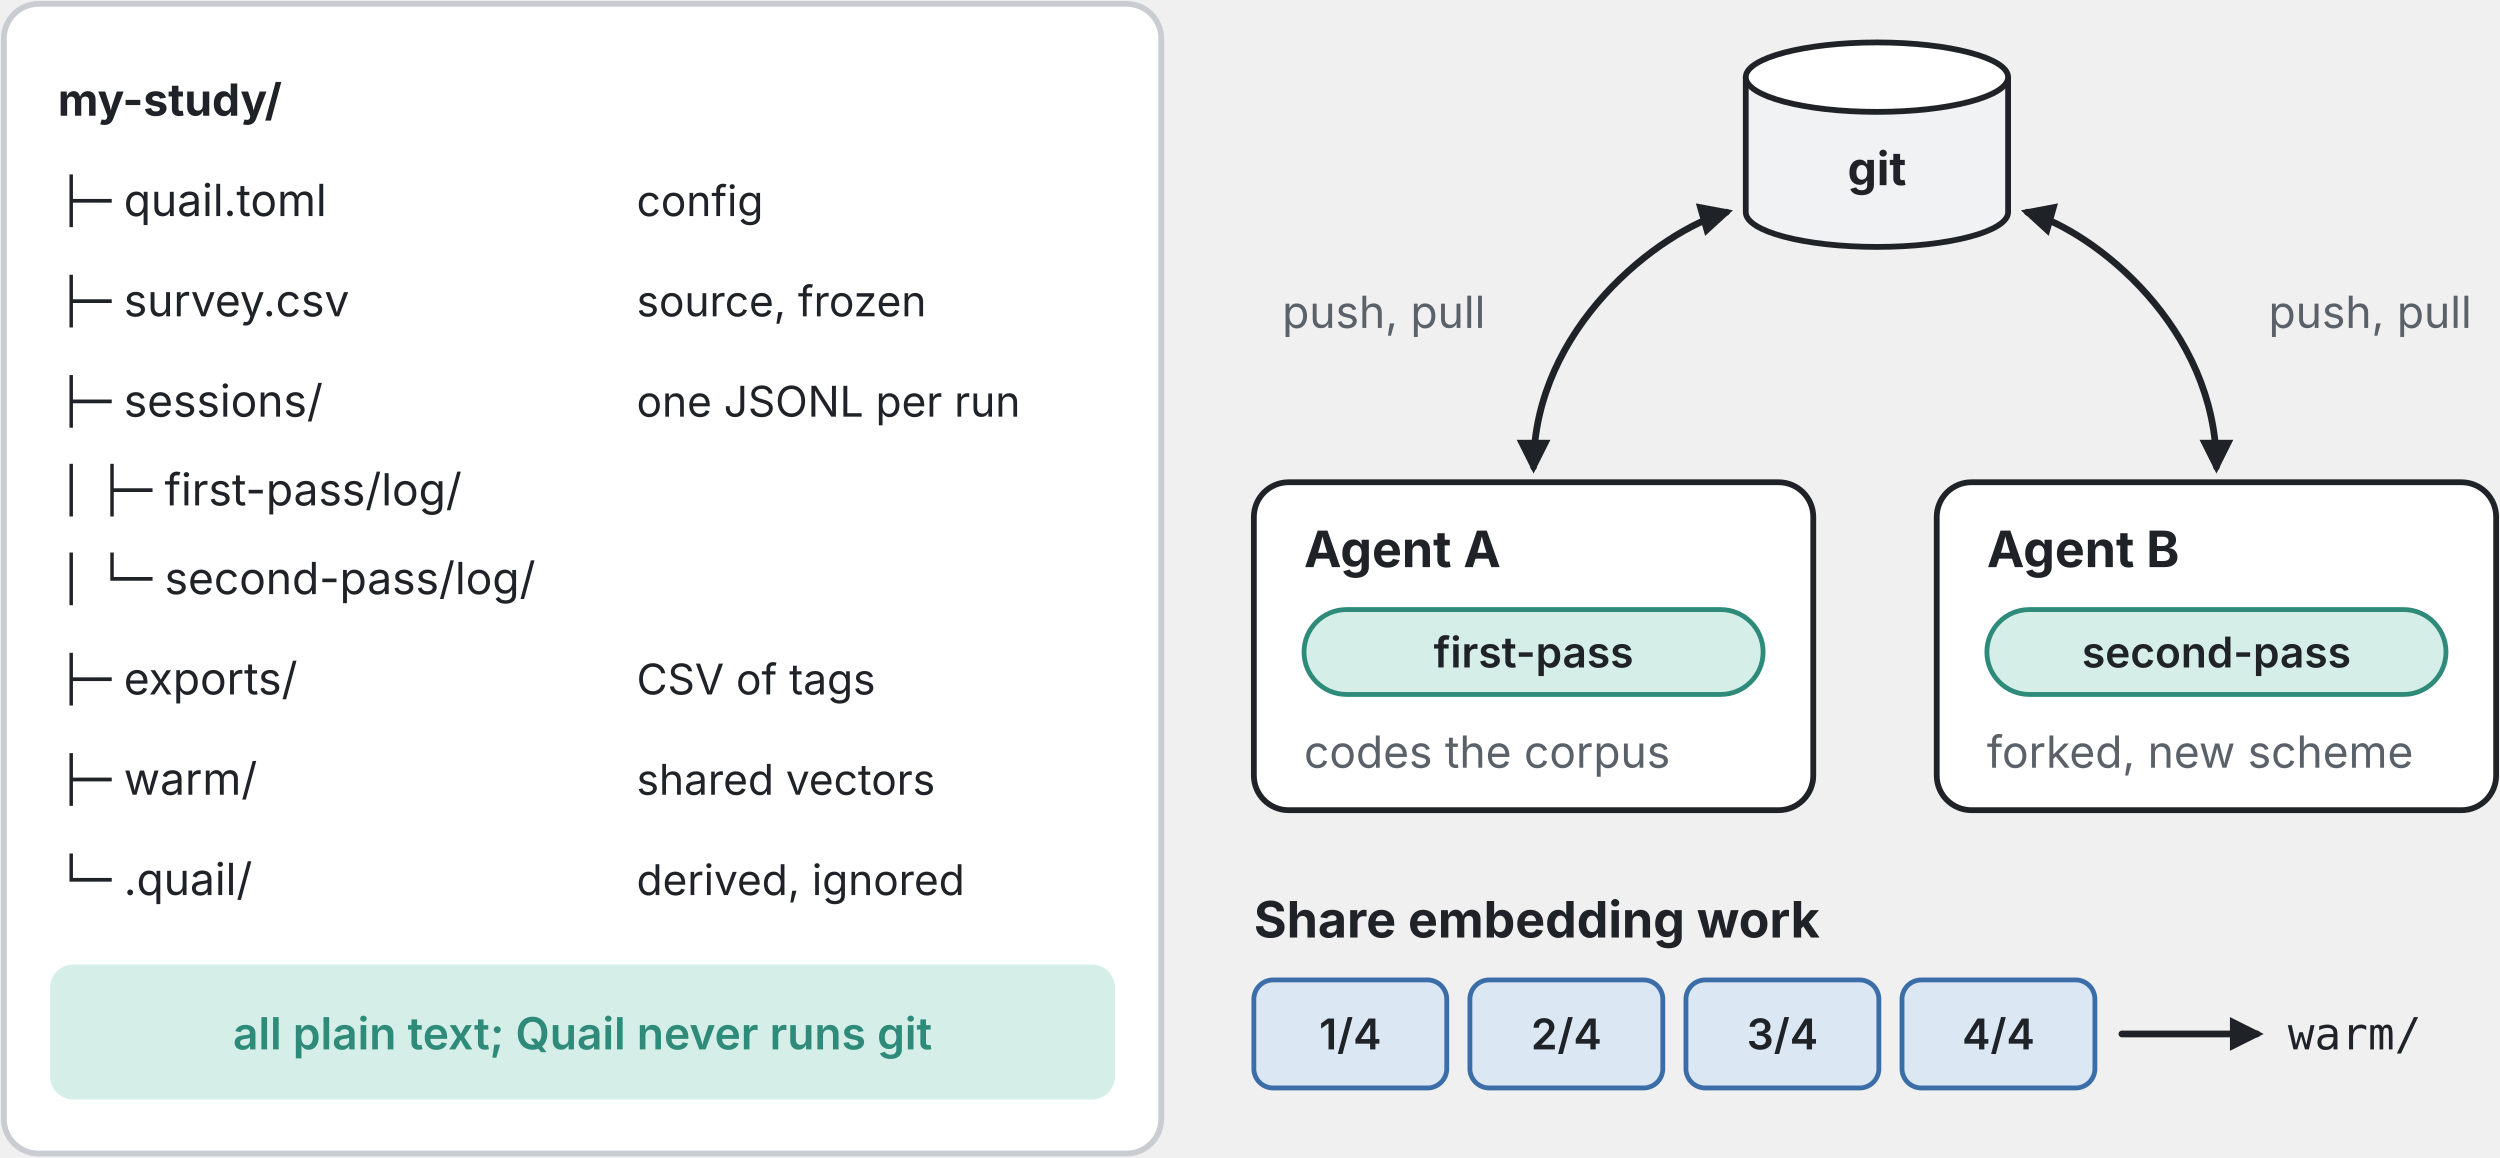
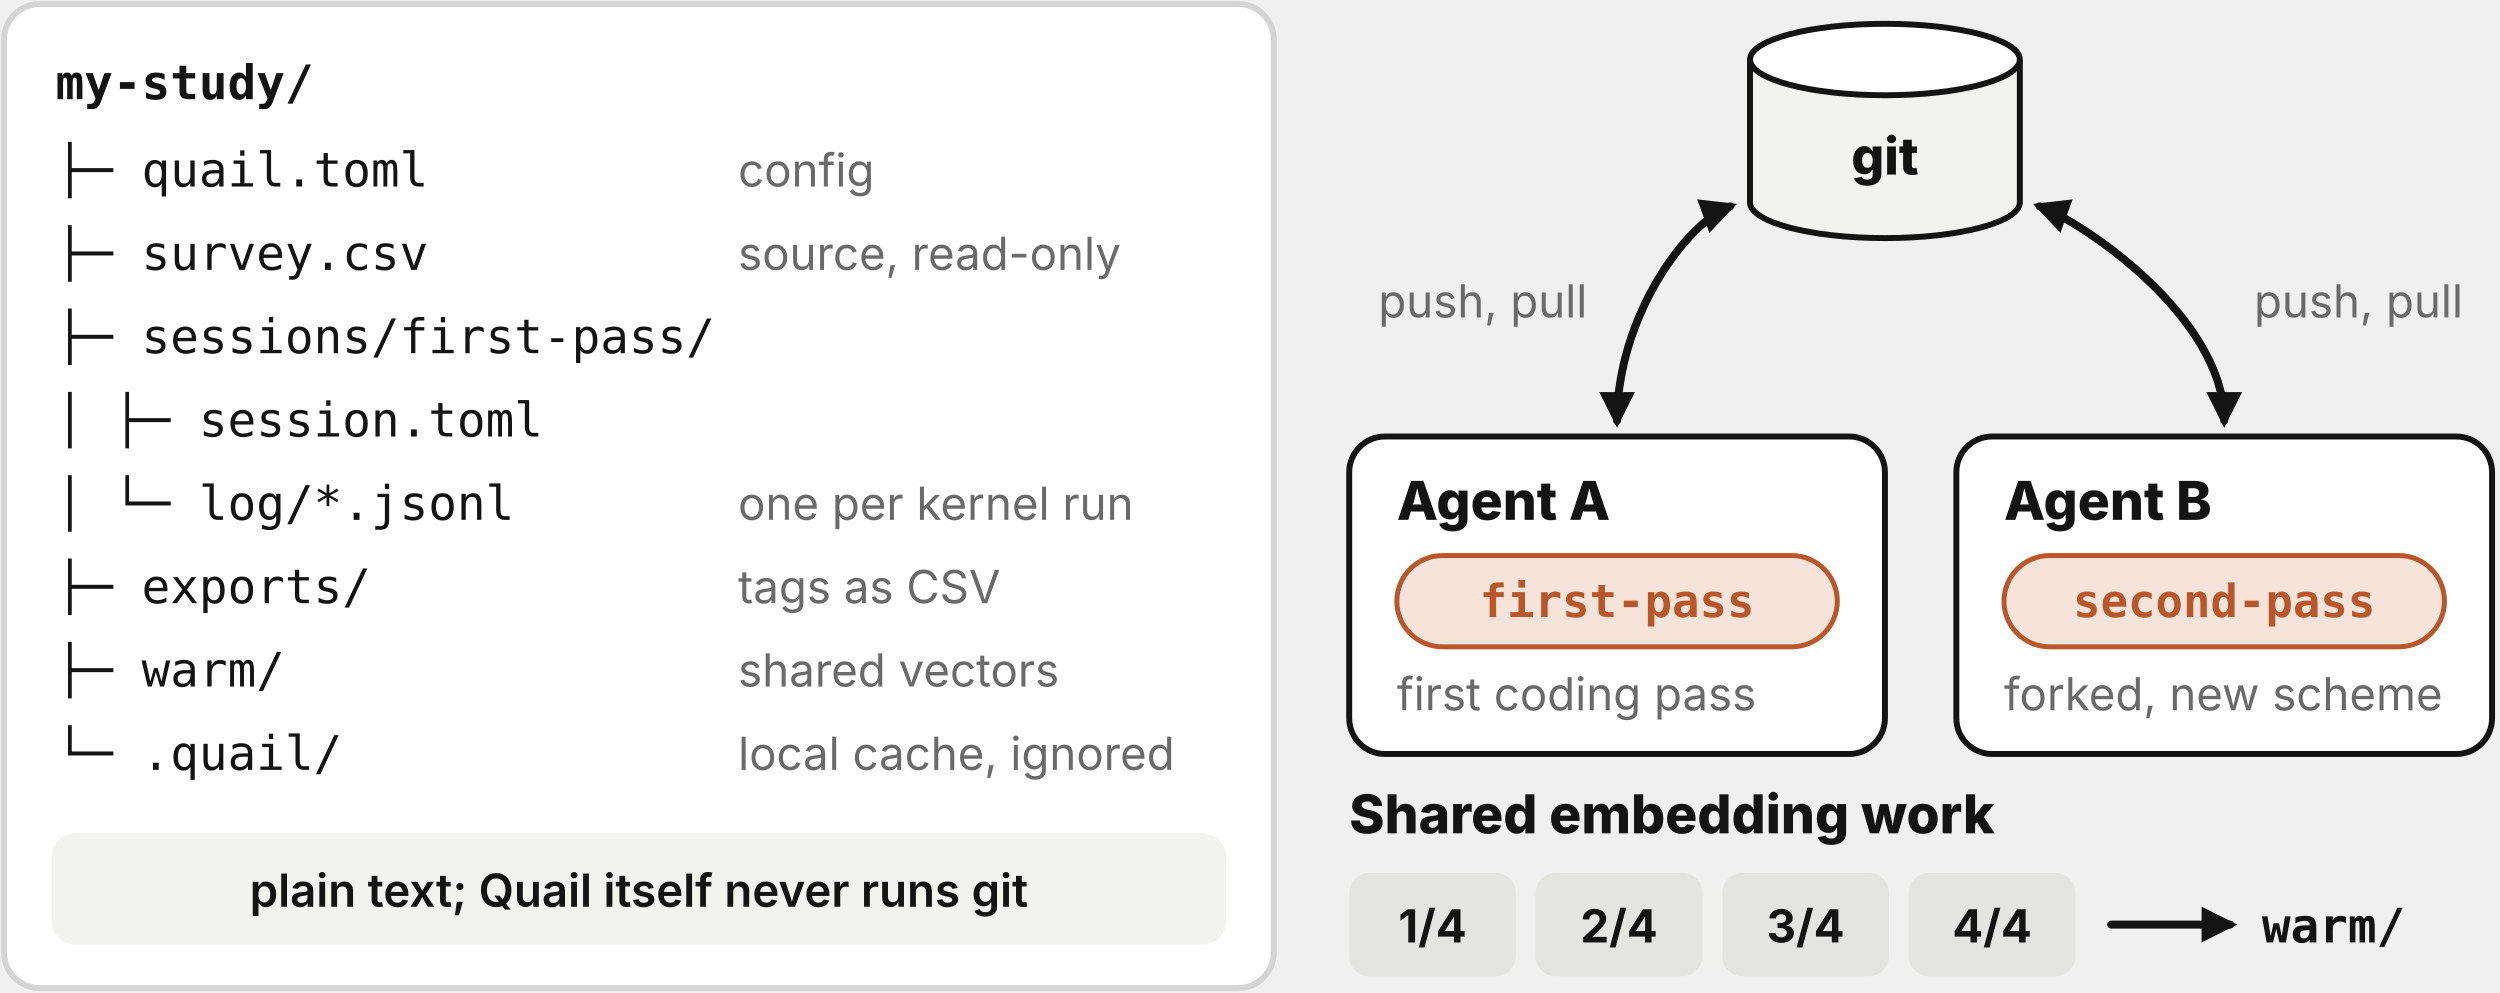
- <svg xmlns="http://www.w3.org/2000/svg" viewBox="0 0 1296 600" width="1296" height="600">
+ <svg xmlns="http://www.w3.org/2000/svg" viewBox="0 0 1260 500" width="1260" height="500">
  <style>
-     text { font-family: Inter, sans-serif; fill: #1F2328; }
-     .l { font-size: 26px; font-weight: 700; }
-     .s { font-size: 23px; fill: #5B6168; }
-     .m { font-family: 'JetBrains Mono', monospace; font-size: 23px; }
-     .mc { font-family: 'JetBrains Mono', monospace; font-size: 22px; fill: #8A9096; }
-     .ln { fill: none; stroke: #1F2328; stroke-width: 3.5; stroke-linecap: round; }
-     text { font-variant-ligatures: none; }
+     text { font-family: Inter, sans-serif; fill: #141414; font-variant-ligatures: none; }
+     .l { font-size: 27px; font-weight: 800; }
+     .s, .s text { font-size: 23px; fill: #6A6A6A; }
+     .m, .m text { font-family: 'JetBrains Mono', monospace; font-size: 24px; }
+     .ln { fill: none; stroke: #141414; stroke-width: 4; stroke-linecap: round; }
  </style>
  <defs>
-     <marker id="a" viewBox="0 0 10 10" refX="8" refY="5" markerWidth="5" markerHeight="5" orient="auto-start-reverse">
-       <path d="M0,0 L10,5 L0,10 z" fill="#1F2328" />
+     <marker id="a" viewBox="0 0 10 10" refX="8" refY="5" markerWidth="4.5" markerHeight="4.5" orient="auto-start-reverse">
+       <path d="M0,0 L10,5 L0,10 z" fill="#141414" />
    </marker>
  </defs>
-   <rect x="2" y="2" width="600" height="596" rx="18" fill="#fff" stroke="#C9CDD2" stroke-width="3" />
+   <rect x="2" y="2" width="640" height="496" rx="18" fill="#fff" stroke="#D4D4D4" stroke-width="3" />
  <g class="m">
-     <text x="30" y="60" style="font-weight:700">my-study/</text>
-     <text x="30" y="112">├─ quail.toml</text>
-     <text x="30" y="164">├─ survey.csv</text>
-     <text x="30" y="216">├─ sessions/</text>
-     <text x="30" y="262">│  ├─ first-pass/log/</text>
-     <text x="30" y="308">│  └─ second-pass/log/</text>
-     <text x="30" y="360">├─ exports/</text>
-     <text x="30" y="412">├─ warm/</text>
-     <text x="30" y="464">└─ .quail/</text>
+     <text x="28" y="50" style="font-weight:800">my-study/</text>
+     <text x="28" y="94">├─ quail.toml</text>
+     <text x="28" y="136">├─ survey.csv</text>
+     <text x="28" y="178">├─ sessions/first-pass/</text>
+     <text x="28" y="220">│  ├─ session.toml</text>
+     <text x="28" y="262">│  └─ log/*.jsonl</text>
+     <text x="28" y="304">├─ exports/</text>
+     <text x="28" y="346">├─ warm/</text>
+     <text x="28" y="388">└─ .quail/</text>
  </g>
-   <g class="mc">
-     <text x="330" y="112">config</text>
-     <text x="330" y="164">source, frozen</text>
-     <text x="330" y="216">one JSONL per run</text>
-     <text x="330" y="360">CSV of tags</text>
-     <text x="330" y="412">shared vectors</text>
-     <text x="330" y="464">derived, ignored</text>
+   <g class="s">
+     <text x="372" y="94">config</text>
+     <text x="372" y="136">source, read-only</text>
+     <text x="372" y="262">one per kernel run</text>
+     <text x="372" y="304">tags as CSV</text>
+     <text x="372" y="346">shared vectors</text>
+     <text x="372" y="388">local cache, ignored</text>
  </g>
-   <rect x="26" y="500" width="552" height="70" rx="12" fill="#D5EEE8" />
-   <text x="302" y="544" text-anchor="middle" style="font-size:23px;font-weight:600;fill:#2E8B7A">all plain text; Quail never runs git</text>
-   <path d="M905,40 v70 a68,18 0 0 0 136,0 v-70" fill="#F1F2F4" stroke="#1F2328" stroke-width="3" />
-   <ellipse cx="973" cy="40" rx="68" ry="18" fill="#fff" stroke="#1F2328" stroke-width="3" />
-   <text x="973" y="96" text-anchor="middle" style="font-size:24px;font-weight:700">git</text>
-   <rect x="650" y="250" width="290" height="170" rx="18" fill="#fff" stroke="#1F2328" stroke-width="3" />
-   <text class="l" x="676" y="294">Agent A</text>
-   <rect x="676" y="316" width="238" height="44" rx="22" fill="#D5EEE8" stroke="#2E8B7A" stroke-width="2.5" />
-   <text x="795" y="346" text-anchor="middle" style="font-size:22px;font-weight:600">first-pass</text>
-   <text class="s" x="676" y="398">codes the corpus</text>
-   <rect x="1004" y="250" width="290" height="170" rx="18" fill="#fff" stroke="#1F2328" stroke-width="3" />
-   <text class="l" x="1030" y="294">Agent B</text>
-   <rect x="1030" y="316" width="238" height="44" rx="22" fill="#D5EEE8" stroke="#2E8B7A" stroke-width="2.5" />
-   <text x="1149" y="346" text-anchor="middle" style="font-size:22px;font-weight:600">second-pass</text>
-   <text class="s" x="1030" y="398">forked, new scheme</text>
-   <path class="ln" d="M795,242 C795,170 860,120 895,110" marker-start="url(#a)" marker-end="url(#a)" />
-   <path class="ln" d="M1149,242 C1149,170 1086,120 1051,110" marker-start="url(#a)" marker-end="url(#a)" />
-   <text class="s" x="770" y="170" text-anchor="end">push, pull</text>
-   <text class="s" x="1176" y="170">push, pull</text>
-   <text class="l" x="650" y="486">Share embedding work</text>
-   <g style="font-size:22px;font-weight:600">
-     <rect x="650" y="508" width="100" height="56" rx="10" fill="#DCE7F4" stroke="#3B6EA8" stroke-width="2.5" />
-     <text x="700" y="544" text-anchor="middle">1/4</text>
-     <rect x="762" y="508" width="100" height="56" rx="10" fill="#DCE7F4" stroke="#3B6EA8" stroke-width="2.5" />
-     <text x="812" y="544" text-anchor="middle">2/4</text>
-     <rect x="874" y="508" width="100" height="56" rx="10" fill="#DCE7F4" stroke="#3B6EA8" stroke-width="2.5" />
-     <text x="924" y="544" text-anchor="middle">3/4</text>
-     <rect x="986" y="508" width="100" height="56" rx="10" fill="#DCE7F4" stroke="#3B6EA8" stroke-width="2.5" />
-     <text x="1036" y="544" text-anchor="middle">4/4</text>
+   <rect x="26" y="420" width="592" height="56" rx="12" fill="#F2F2F1" />
+   <text x="322" y="457" text-anchor="middle" style="font-size:23px;font-weight:600">plain text; Quail itself never runs git</text>
+   <path d="M882,30 v72 a68,18 0 0 0 136,0 v-72" fill="#F2F2F1" stroke="#141414" stroke-width="3" />
+   <ellipse cx="950" cy="30" rx="68" ry="18" fill="#fff" stroke="#141414" stroke-width="3" />
+   <text x="950" y="88" text-anchor="middle" style="font-size:26px;font-weight:800">git</text>
+   <rect x="680" y="220" width="270" height="160" rx="18" fill="#fff" stroke="#141414" stroke-width="3" />
+   <text class="l" x="704" y="262">Agent A</text>
+   <rect x="704" y="280" width="222" height="46" rx="23" fill="#F6E4DA" stroke="#B9572B" stroke-width="2.5" />
+   <text x="815" y="311" text-anchor="middle" style="font-family:'JetBrains Mono',monospace;font-size:23px;font-weight:700;fill:#B9572B">first-pass</text>
+   <text class="s" x="704" y="358">first coding pass</text>
+   <rect x="986" y="220" width="270" height="160" rx="18" fill="#fff" stroke="#141414" stroke-width="3" />
+   <text class="l" x="1010" y="262">Agent B</text>
+   <rect x="1010" y="280" width="222" height="46" rx="23" fill="#F6E4DA" stroke="#B9572B" stroke-width="2.5" />
+   <text x="1121" y="311" text-anchor="middle" style="font-family:'JetBrains Mono',monospace;font-size:23px;font-weight:700;fill:#B9572B">second-pass</text>
+   <text class="s" x="1010" y="358">forked, new scheme</text>
+   <path class="ln" d="M815,212 C815,160 850,112 872,104" marker-start="url(#a)" marker-end="url(#a)" />
+   <path class="ln" d="M1121,212 C1121,160 1050,112 1028,104" marker-start="url(#a)" marker-end="url(#a)" />
+   <text class="s" x="800" y="160" text-anchor="end">push, pull</text>
+   <text class="s" x="1136" y="160">push, pull</text>
+   <text class="l" x="680" y="420">Shared embedding work</text>
+   <g style="font-size:23px;font-weight:700">
+     <rect x="680" y="440" width="84" height="52" rx="10" fill="#E4E4E2" />
+     <text x="722" y="475" text-anchor="middle">1/4</text>
+     <rect x="774" y="440" width="84" height="52" rx="10" fill="#E4E4E2" />
+     <text x="816" y="475" text-anchor="middle">2/4</text>
+     <rect x="868" y="440" width="84" height="52" rx="10" fill="#E4E4E2" />
+     <text x="910" y="475" text-anchor="middle">3/4</text>
+     <rect x="962" y="440" width="84" height="52" rx="10" fill="#E4E4E2" />
+     <text x="1004" y="475" text-anchor="middle">4/4</text>
  </g>
-   <path class="ln" d="M1100,536 L1170,536" marker-end="url(#a)" />
-   <text class="m" x="1186" y="544">warm/</text>
+   <path class="ln" d="M1064,466 L1124,466" marker-end="url(#a)" />
+   <text class="m" x="1140" y="475" style="font-weight:700">warm/</text>
</svg>
